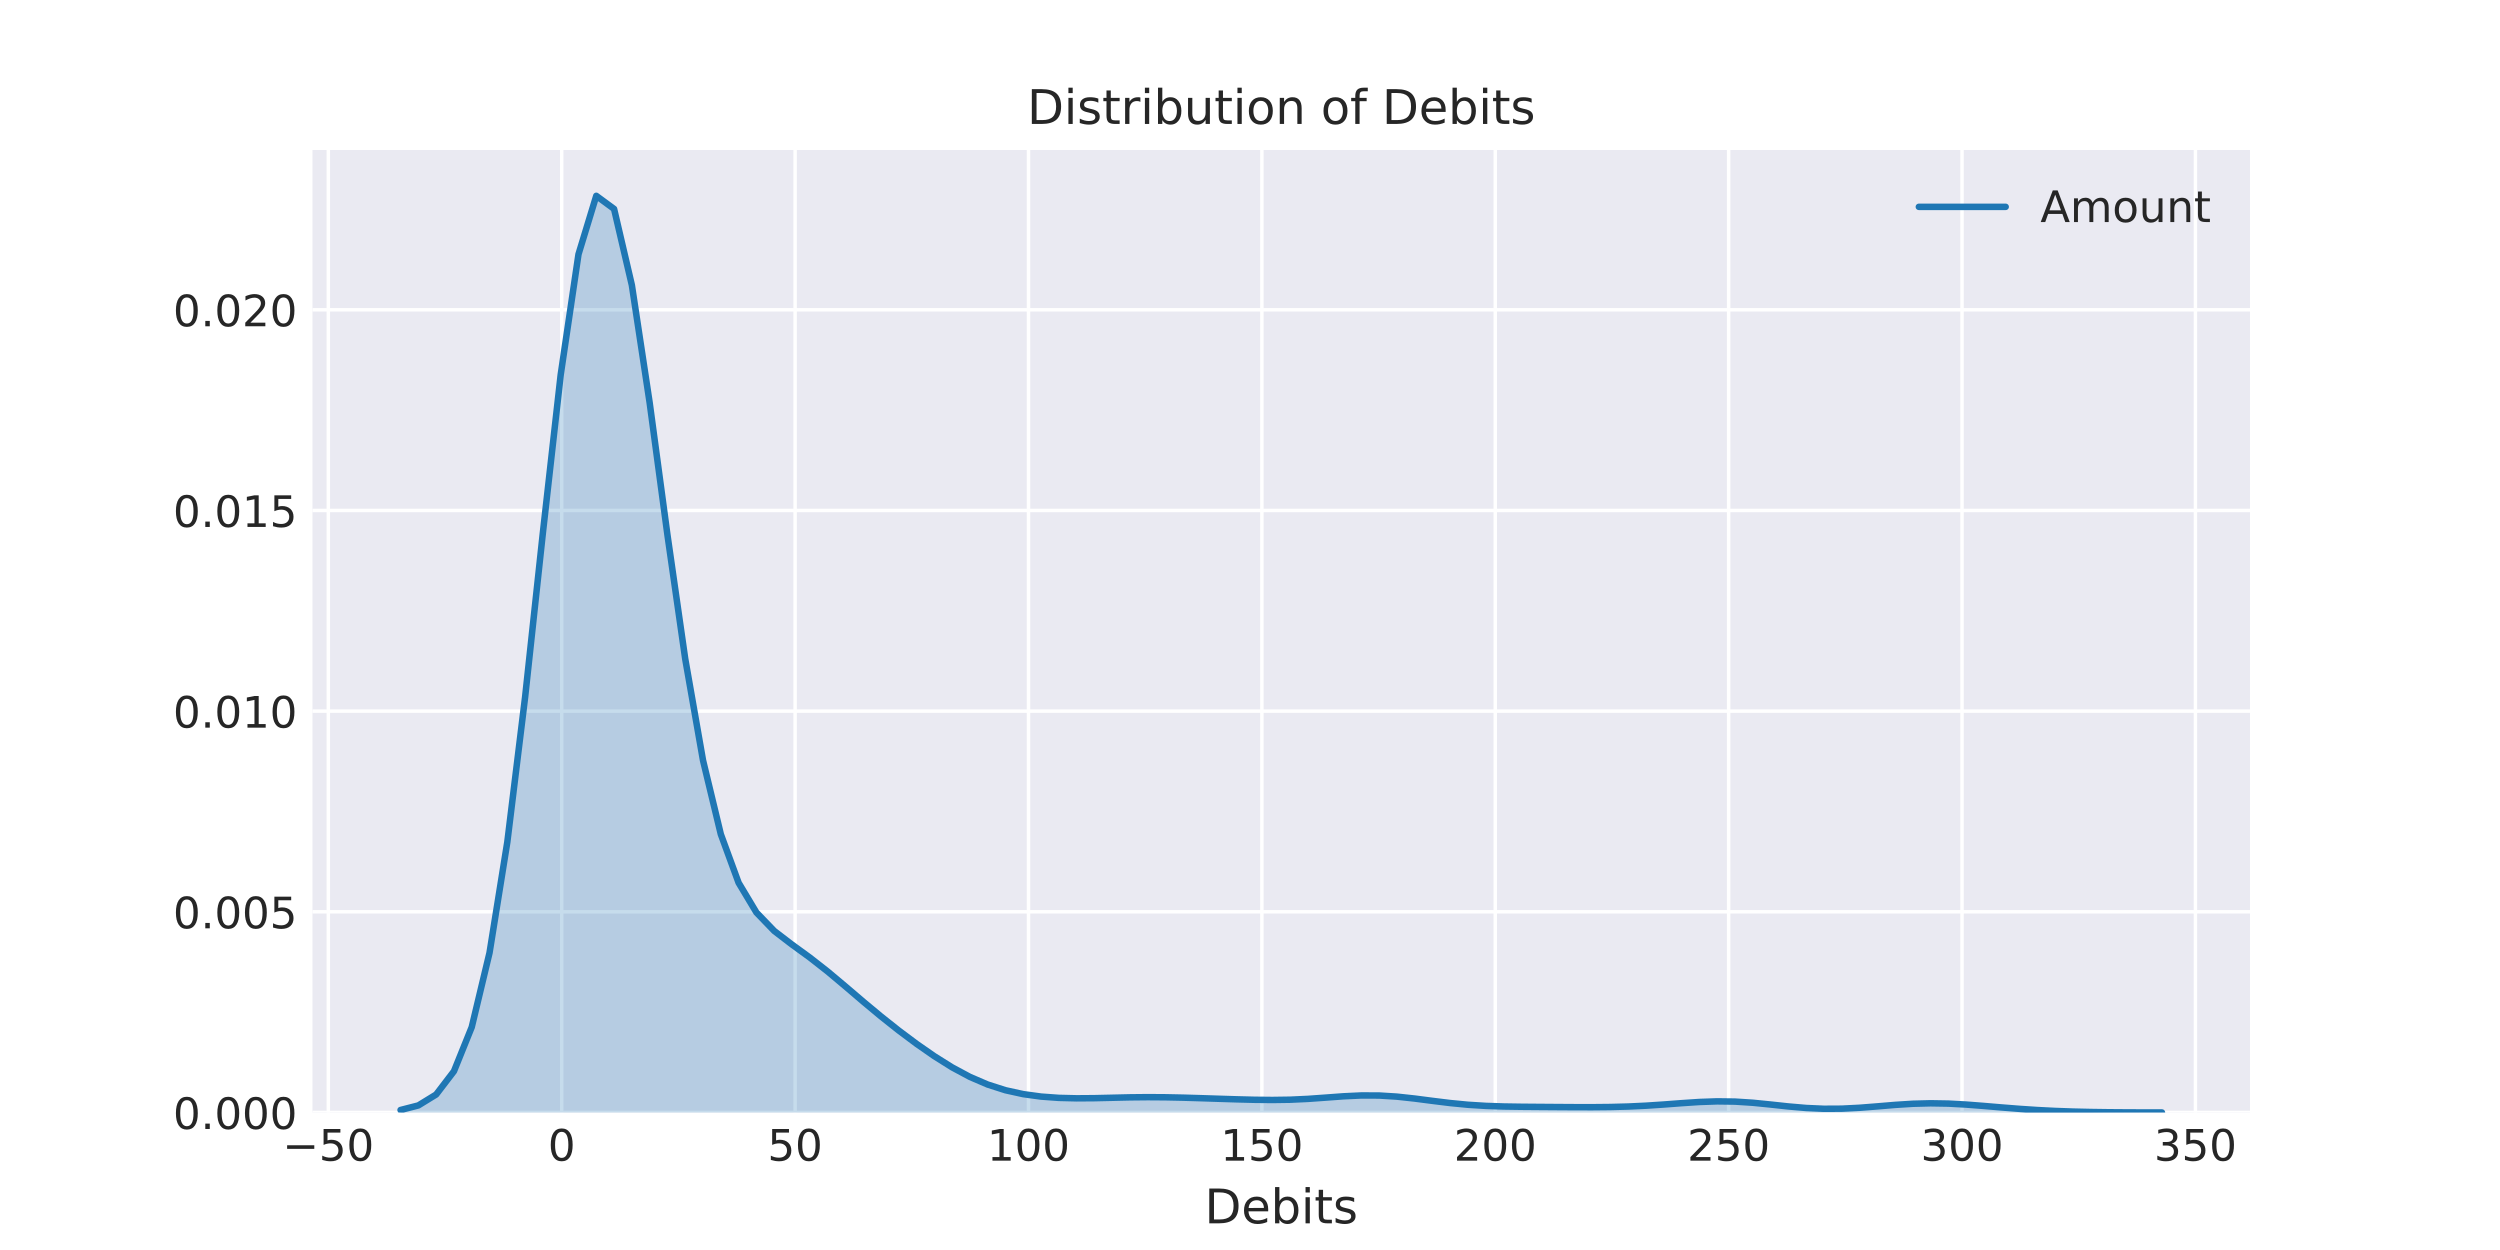
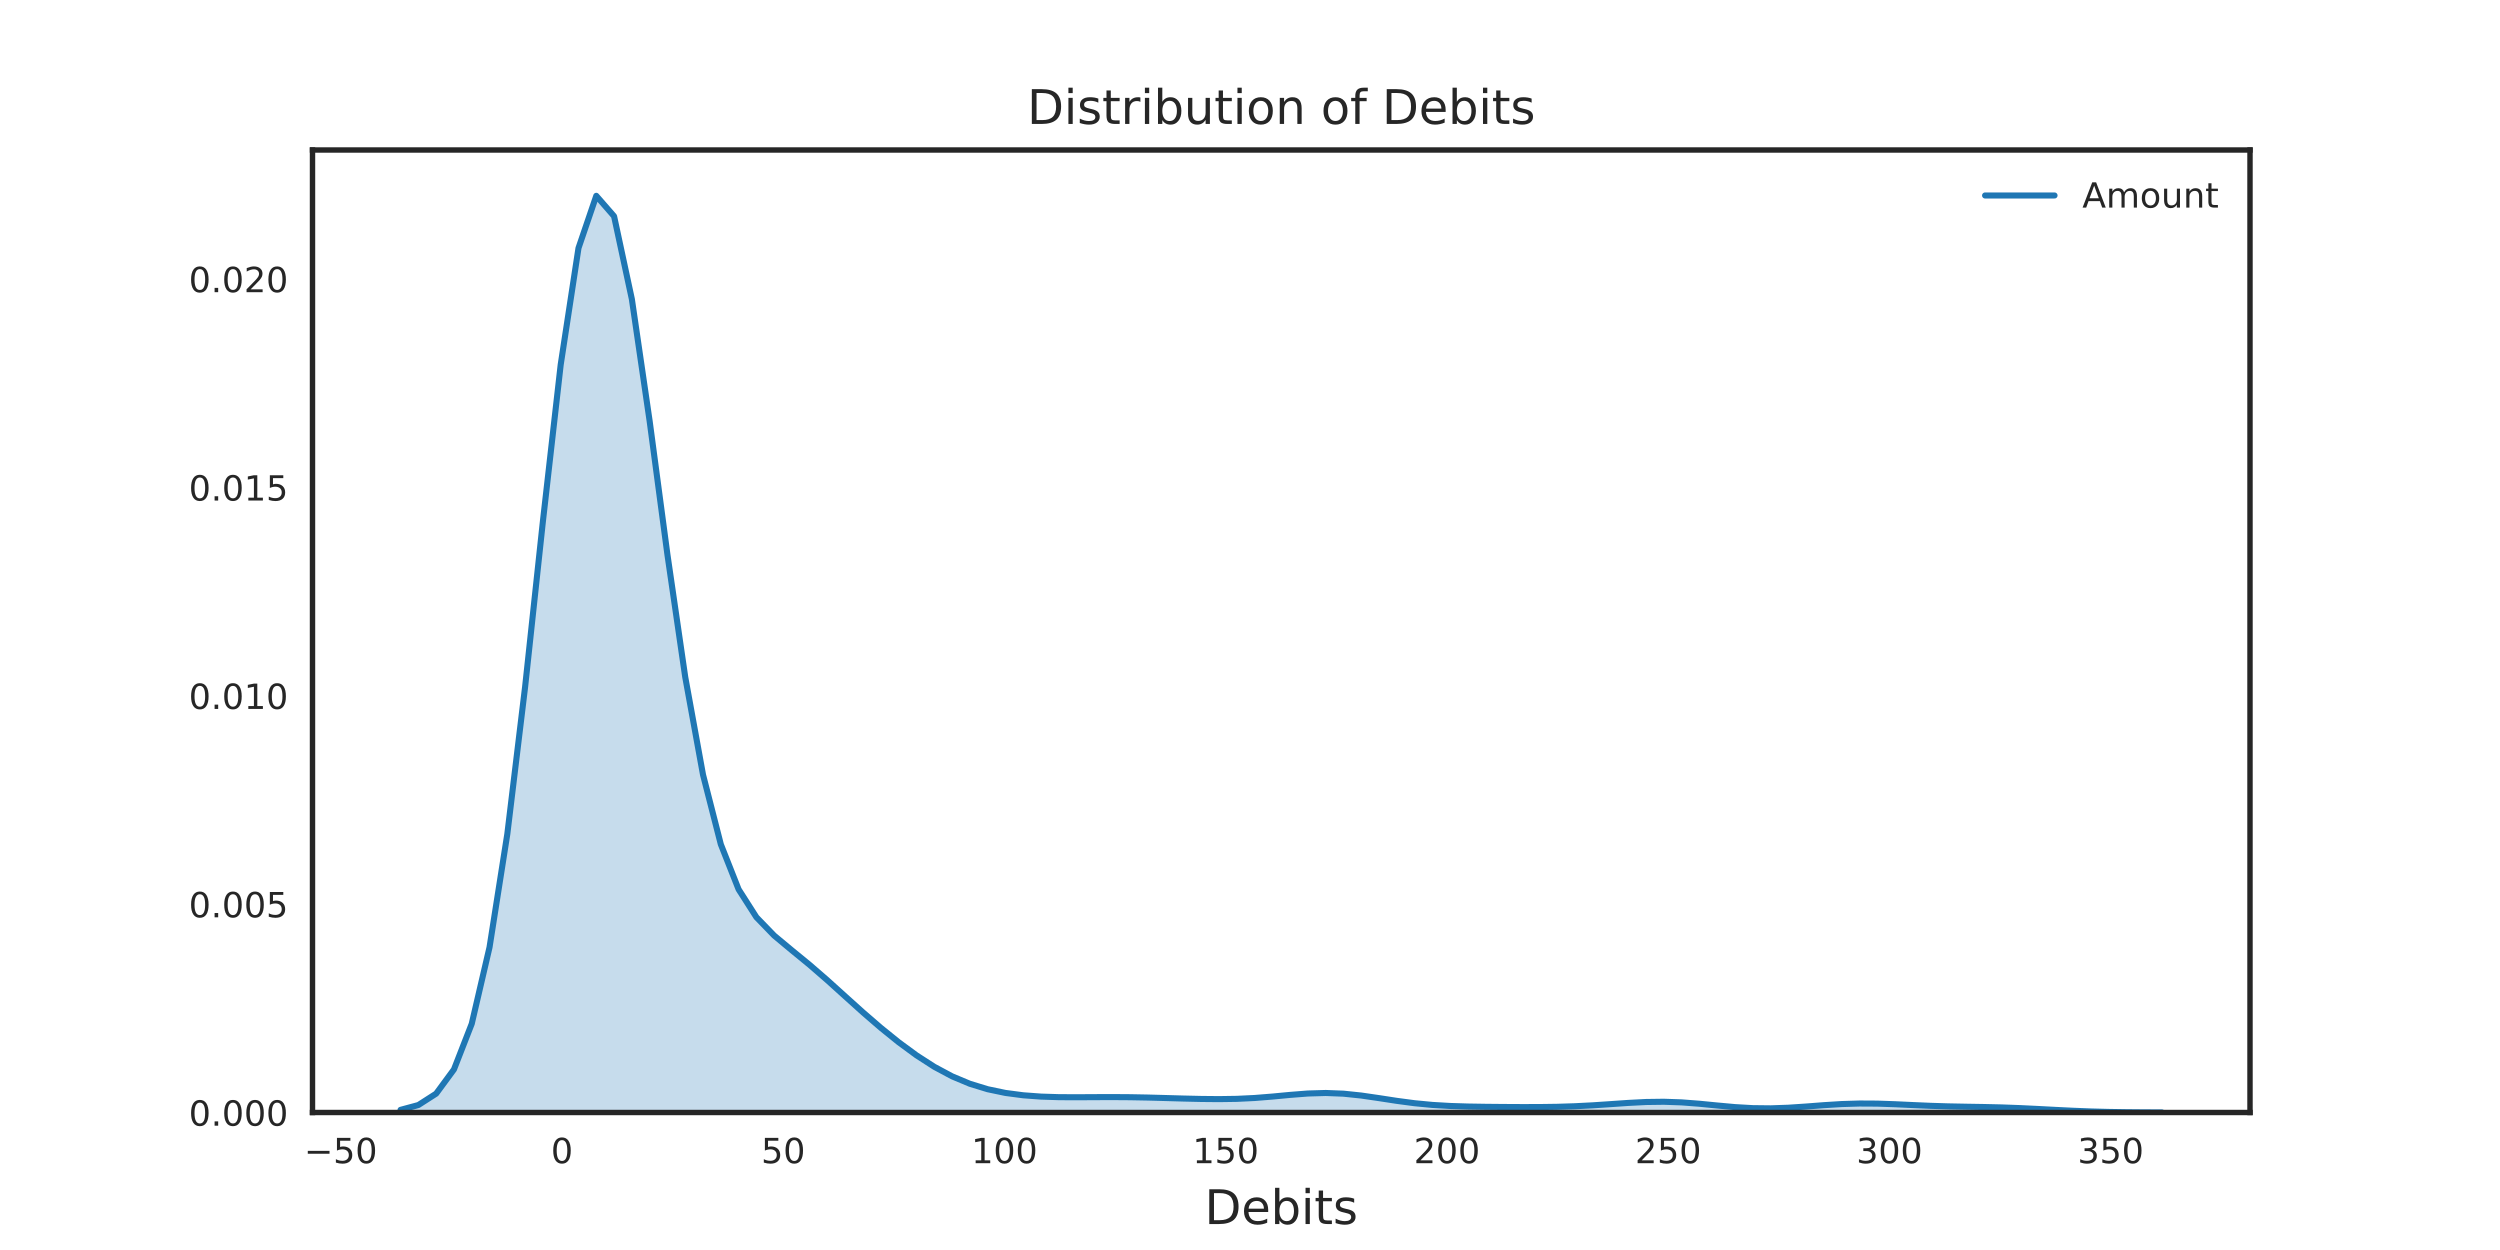
<svg xmlns="http://www.w3.org/2000/svg" xmlns:xlink="http://www.w3.org/1999/xlink" height="288pt" version="1.1" viewBox="0 0 576 288" width="576pt">
  <defs>
    <style type="text/css">
*{stroke-linecap:butt;stroke-linejoin:round;}
  </style>
  </defs>
  <g id="figure_1">
    <g id="patch_1">
      <path d="M 0 288  L 576 288  L 576 0  L 0 0  z " style="fill:#ffffff;" />
    </g>
    <g id="axes_1">
      <g id="patch_2">
-         <path d="M 72 256.32  L 518.4 256.32  L 518.4 34.56  L 72 34.56  z " style="fill:#eaeaf2;" />
+         <path d="M 72 256.32  L 518.4 256.32  L 518.4 34.56  L 72 34.56  z " style="fill:#ffffff;" />
      </g>
      <g id="matplotlib.axis_1">
        <g id="xtick_1">
-           <g id="line2d_1">
-             <path clip-path="url(#p1623dae814)" d="M 75.647 256.32  L 75.647 34.56  " style="fill:none;stroke:#ffffff;stroke-linecap:round;stroke-width:0.8;" />
-           </g>
-           <g id="line2d_2" />
+           <g id="line2d_1" />
          <g id="text_1">
            <defs>
              <path d="M 10.594 35.5  L 73.188 35.5  L 73.188 27.203  L 10.594 27.203  z " id="DejaVuSans-2212" />
              <path d="M 10.797 72.906  L 49.516 72.906  L 49.516 64.594  L 19.828 64.594  L 19.828 46.734  Q 21.969 47.469 24.109 47.828  Q 26.266 48.188 28.422 48.188  Q 40.625 48.188 47.75 41.5  Q 54.891 34.812 54.891 23.391  Q 54.891 11.625 47.562 5.094  Q 40.234 -1.422 26.906 -1.422  Q 22.312 -1.422 17.547 -0.641  Q 12.797 0.141 7.719 1.703  L 7.719 11.625  Q 12.109 9.234 16.797 8.062  Q 21.484 6.891 26.703 6.891  Q 35.156 6.891 40.078 11.328  Q 45.016 15.766 45.016 23.391  Q 45.016 31 40.078 35.438  Q 35.156 39.891 26.703 39.891  Q 22.75 39.891 18.812 39.016  Q 14.891 38.141 10.797 36.281  z " id="DejaVuSans-35" />
              <path d="M 31.781 66.406  Q 24.172 66.406 20.328 58.906  Q 16.5 51.422 16.5 36.375  Q 16.5 21.391 20.328 13.891  Q 24.172 6.391 31.781 6.391  Q 39.453 6.391 43.281 13.891  Q 47.125 21.391 47.125 36.375  Q 47.125 51.422 43.281 58.906  Q 39.453 66.406 31.781 66.406  z M 31.781 74.219  Q 44.047 74.219 50.516 64.516  Q 56.984 54.828 56.984 36.375  Q 56.984 17.969 50.516 8.266  Q 44.047 -1.422 31.781 -1.422  Q 19.531 -1.422 13.062 8.266  Q 6.594 17.969 6.594 36.375  Q 6.594 54.828 13.062 64.516  Q 19.531 74.219 31.781 74.219  z " id="DejaVuSans-30" />
            </defs>
-             <g style="fill:#262626;" transform="translate(65.09439 267.4184)scale(0.1 -0.1)">
+             <g style="fill:#262626;" transform="translate(70.06717 267.9987)scale(0.08 -0.08)">
              <use xlink:href="#DejaVuSans-2212" />
              <use x="83.789" xlink:href="#DejaVuSans-35" />
              <use x="147.412" xlink:href="#DejaVuSans-30" />
            </g>
          </g>
        </g>
        <g id="xtick_2">
-           <g id="line2d_3">
-             <path clip-path="url(#p1623dae814)" d="M 129.419 256.32  L 129.419 34.56  " style="fill:none;stroke:#ffffff;stroke-linecap:round;stroke-width:0.8;" />
-           </g>
+           <g id="line2d_2" />
+           <g id="text_2">
+             <g style="fill:#262626;" transform="translate(126.9382 267.9987)scale(0.08 -0.08)">
+               <use xlink:href="#DejaVuSans-30" />
+             </g>
+           </g>
+         </g>
+         <g id="xtick_3">
+           <g id="line2d_3" />
+           <g id="text_3">
+             <g style="fill:#262626;" transform="translate(175.3673 267.9987)scale(0.08 -0.08)">
+               <use xlink:href="#DejaVuSans-35" />
+               <use x="63.623" xlink:href="#DejaVuSans-30" />
+             </g>
+           </g>
+         </g>
+         <g id="xtick_4">
          <g id="line2d_4" />
-           <g id="text_2">
-             <g style="fill:#262626;" transform="translate(126.238 267.4184)scale(0.1 -0.1)">
-               <use xlink:href="#DejaVuSans-30" />
-             </g>
-           </g>
-         </g>
-         <g id="xtick_3">
-           <g id="line2d_5">
-             <path clip-path="url(#p1623dae814)" d="M 183.192 256.32  L 183.192 34.56  " style="fill:none;stroke:#ffffff;stroke-linecap:round;stroke-width:0.8;" />
-           </g>
-           <g id="line2d_6" />
-           <g id="text_3">
-             <g style="fill:#262626;" transform="translate(176.8293 267.4184)scale(0.1 -0.1)">
-               <use xlink:href="#DejaVuSans-35" />
-               <use x="63.623" xlink:href="#DejaVuSans-30" />
-             </g>
-           </g>
-         </g>
-         <g id="xtick_4">
-           <g id="line2d_7">
-             <path clip-path="url(#p1623dae814)" d="M 236.964 256.32  L 236.964 34.56  " style="fill:none;stroke:#ffffff;stroke-linecap:round;stroke-width:0.8;" />
-           </g>
-           <g id="line2d_8" />
          <g id="text_4">
            <defs>
              <path d="M 12.406 8.297  L 28.516 8.297  L 28.516 63.922  L 10.984 60.406  L 10.984 69.391  L 28.422 72.906  L 38.281 72.906  L 38.281 8.297  L 54.391 8.297  L 54.391 0  L 12.406 0  z " id="DejaVuSans-31" />
            </defs>
-             <g style="fill:#262626;" transform="translate(227.4206 267.4184)scale(0.1 -0.1)">
+             <g style="fill:#262626;" transform="translate(223.7964 267.9987)scale(0.08 -0.08)">
              <use xlink:href="#DejaVuSans-31" />
              <use x="63.623" xlink:href="#DejaVuSans-30" />
              <use x="127.246" xlink:href="#DejaVuSans-30" />
            </g>
          </g>
        </g>
        <g id="xtick_5">
-           <g id="line2d_9">
-             <path clip-path="url(#p1623dae814)" d="M 290.737 256.32  L 290.737 34.56  " style="fill:none;stroke:#ffffff;stroke-linecap:round;stroke-width:0.8;" />
-           </g>
-           <g id="line2d_10" />
+           <g id="line2d_5" />
          <g id="text_5">
-             <g style="fill:#262626;" transform="translate(281.1931 267.4184)scale(0.1 -0.1)">
+             <g style="fill:#262626;" transform="translate(274.7705 267.9987)scale(0.08 -0.08)">
              <use xlink:href="#DejaVuSans-31" />
              <use x="63.623" xlink:href="#DejaVuSans-35" />
              <use x="127.246" xlink:href="#DejaVuSans-30" />
            </g>
          </g>
        </g>
        <g id="xtick_6">
-           <g id="line2d_11">
-             <path clip-path="url(#p1623dae814)" d="M 344.509 256.32  L 344.509 34.56  " style="fill:none;stroke:#ffffff;stroke-linecap:round;stroke-width:0.8;" />
-           </g>
-           <g id="line2d_12" />
+           <g id="line2d_6" />
          <g id="text_6">
            <defs>
              <path d="M 19.188 8.297  L 53.609 8.297  L 53.609 0  L 7.328 0  L 7.328 8.297  Q 12.938 14.109 22.625 23.891  Q 32.328 33.688 34.812 36.531  Q 39.547 41.844 41.422 45.531  Q 43.312 49.219 43.312 52.781  Q 43.312 58.594 39.234 62.25  Q 35.156 65.922 28.609 65.922  Q 23.969 65.922 18.812 64.312  Q 13.672 62.703 7.812 59.422  L 7.812 69.391  Q 13.766 71.781 18.938 73  Q 24.125 74.219 28.422 74.219  Q 39.75 74.219 46.484 68.547  Q 53.219 62.891 53.219 53.422  Q 53.219 48.922 51.531 44.891  Q 49.859 40.875 45.406 35.406  Q 44.188 33.984 37.641 27.219  Q 31.109 20.453 19.188 8.297  z " id="DejaVuSans-32" />
            </defs>
-             <g style="fill:#262626;" transform="translate(334.9657 267.4184)scale(0.1 -0.1)">
+             <g style="fill:#262626;" transform="translate(325.7446 267.9987)scale(0.08 -0.08)">
              <use xlink:href="#DejaVuSans-32" />
              <use x="63.623" xlink:href="#DejaVuSans-30" />
              <use x="127.246" xlink:href="#DejaVuSans-30" />
            </g>
          </g>
        </g>
        <g id="xtick_7">
-           <g id="line2d_13">
-             <path clip-path="url(#p1623dae814)" d="M 398.282 256.32  L 398.282 34.56  " style="fill:none;stroke:#ffffff;stroke-linecap:round;stroke-width:0.8;" />
-           </g>
-           <g id="line2d_14" />
+           <g id="line2d_7" />
          <g id="text_7">
-             <g style="fill:#262626;" transform="translate(388.7382 267.4184)scale(0.1 -0.1)">
+             <g style="fill:#262626;" transform="translate(376.7187 267.9987)scale(0.08 -0.08)">
              <use xlink:href="#DejaVuSans-32" />
              <use x="63.623" xlink:href="#DejaVuSans-35" />
              <use x="127.246" xlink:href="#DejaVuSans-30" />
            </g>
          </g>
        </g>
        <g id="xtick_8">
-           <g id="line2d_15">
-             <path clip-path="url(#p1623dae814)" d="M 452.054 256.32  L 452.054 34.56  " style="fill:none;stroke:#ffffff;stroke-linecap:round;stroke-width:0.8;" />
-           </g>
-           <g id="line2d_16" />
+           <g id="line2d_8" />
          <g id="text_8">
            <defs>
              <path d="M 40.578 39.312  Q 47.656 37.797 51.625 33  Q 55.609 28.219 55.609 21.188  Q 55.609 10.406 48.188 4.484  Q 40.766 -1.422 27.094 -1.422  Q 22.516 -1.422 17.656 -0.516  Q 12.797 0.391 7.625 2.203  L 7.625 11.719  Q 11.719 9.328 16.594 8.109  Q 21.484 6.891 26.812 6.891  Q 36.078 6.891 40.938 10.547  Q 45.797 14.203 45.797 21.188  Q 45.797 27.641 41.281 31.266  Q 36.766 34.906 28.719 34.906  L 20.219 34.906  L 20.219 43.016  L 29.109 43.016  Q 36.375 43.016 40.234 45.922  Q 44.094 48.828 44.094 54.297  Q 44.094 59.906 40.109 62.906  Q 36.141 65.922 28.719 65.922  Q 24.656 65.922 20.016 65.031  Q 15.375 64.156 9.812 62.312  L 9.812 71.094  Q 15.438 72.656 20.344 73.438  Q 25.25 74.219 29.594 74.219  Q 40.828 74.219 47.359 69.109  Q 53.906 64.016 53.906 55.328  Q 53.906 49.266 50.438 45.094  Q 46.969 40.922 40.578 39.312  z " id="DejaVuSans-33" />
            </defs>
-             <g style="fill:#262626;" transform="translate(442.5107 267.4184)scale(0.1 -0.1)">
+             <g style="fill:#262626;" transform="translate(427.6928 267.9987)scale(0.08 -0.08)">
              <use xlink:href="#DejaVuSans-33" />
              <use x="63.623" xlink:href="#DejaVuSans-30" />
              <use x="127.246" xlink:href="#DejaVuSans-30" />
            </g>
          </g>
        </g>
        <g id="xtick_9">
-           <g id="line2d_17">
-             <path clip-path="url(#p1623dae814)" d="M 505.827 256.32  L 505.827 34.56  " style="fill:none;stroke:#ffffff;stroke-linecap:round;stroke-width:0.8;" />
-           </g>
-           <g id="line2d_18" />
+           <g id="line2d_9" />
          <g id="text_9">
-             <g style="fill:#262626;" transform="translate(496.2833 267.4184)scale(0.1 -0.1)">
+             <g style="fill:#262626;" transform="translate(478.6669 267.9987)scale(0.08 -0.08)">
              <use xlink:href="#DejaVuSans-33" />
              <use x="63.623" xlink:href="#DejaVuSans-35" />
              <use x="127.246" xlink:href="#DejaVuSans-30" />
            </g>
          </g>
        </g>
        <g id="text_10">
          <defs>
            <path d="M 19.672 64.797  L 19.672 8.109  L 31.594 8.109  Q 46.688 8.109 53.688 14.938  Q 60.688 21.781 60.688 36.531  Q 60.688 51.172 53.688 57.984  Q 46.688 64.797 31.594 64.797  z M 9.812 72.906  L 30.078 72.906  Q 51.266 72.906 61.172 64.094  Q 71.094 55.281 71.094 36.531  Q 71.094 17.672 61.125 8.828  Q 51.172 0 30.078 0  L 9.812 0  z " id="DejaVuSans-44" />
            <path d="M 56.203 29.594  L 56.203 25.203  L 14.891 25.203  Q 15.484 15.922 20.484 11.062  Q 25.484 6.203 34.422 6.203  Q 39.594 6.203 44.453 7.469  Q 49.312 8.734 54.109 11.281  L 54.109 2.781  Q 49.266 0.734 44.188 -0.344  Q 39.109 -1.422 33.891 -1.422  Q 20.797 -1.422 13.156 6.188  Q 5.516 13.812 5.516 26.812  Q 5.516 40.234 12.766 48.109  Q 20.016 56 32.328 56  Q 43.359 56 49.781 48.891  Q 56.203 41.797 56.203 29.594  z M 47.219 32.234  Q 47.125 39.594 43.094 43.984  Q 39.062 48.391 32.422 48.391  Q 24.906 48.391 20.391 44.141  Q 15.875 39.891 15.188 32.172  z " id="DejaVuSans-65" />
            <path d="M 48.688 27.297  Q 48.688 37.203 44.609 42.844  Q 40.531 48.484 33.406 48.484  Q 26.266 48.484 22.188 42.844  Q 18.109 37.203 18.109 27.297  Q 18.109 17.391 22.188 11.75  Q 26.266 6.109 33.406 6.109  Q 40.531 6.109 44.609 11.75  Q 48.688 17.391 48.688 27.297  z M 18.109 46.391  Q 20.953 51.266 25.266 53.625  Q 29.594 56 35.594 56  Q 45.562 56 51.781 48.094  Q 58.016 40.188 58.016 27.297  Q 58.016 14.406 51.781 6.484  Q 45.562 -1.422 35.594 -1.422  Q 29.594 -1.422 25.266 0.953  Q 20.953 3.328 18.109 8.203  L 18.109 0  L 9.078 0  L 9.078 75.984  L 18.109 75.984  z " id="DejaVuSans-62" />
            <path d="M 9.422 54.688  L 18.406 54.688  L 18.406 0  L 9.422 0  z M 9.422 75.984  L 18.406 75.984  L 18.406 64.594  L 9.422 64.594  z " id="DejaVuSans-69" />
            <path d="M 18.312 70.219  L 18.312 54.688  L 36.812 54.688  L 36.812 47.703  L 18.312 47.703  L 18.312 18.016  Q 18.312 11.328 20.141 9.422  Q 21.969 7.516 27.594 7.516  L 36.812 7.516  L 36.812 0  L 27.594 0  Q 17.188 0 13.234 3.875  Q 9.281 7.766 9.281 18.016  L 9.281 47.703  L 2.688 47.703  L 2.688 54.688  L 9.281 54.688  L 9.281 70.219  z " id="DejaVuSans-74" />
            <path d="M 44.281 53.078  L 44.281 44.578  Q 40.484 46.531 36.375 47.5  Q 32.281 48.484 27.875 48.484  Q 21.188 48.484 17.844 46.438  Q 14.5 44.391 14.5 40.281  Q 14.5 37.156 16.891 35.375  Q 19.281 33.594 26.516 31.984  L 29.594 31.297  Q 39.156 29.25 43.188 25.516  Q 47.219 21.781 47.219 15.094  Q 47.219 7.469 41.188 3.016  Q 35.156 -1.422 24.609 -1.422  Q 20.219 -1.422 15.453 -0.562  Q 10.688 0.297 5.422 2  L 5.422 11.281  Q 10.406 8.688 15.234 7.391  Q 20.062 6.109 24.812 6.109  Q 31.156 6.109 34.562 8.281  Q 37.984 10.453 37.984 14.406  Q 37.984 18.062 35.516 20.016  Q 33.062 21.969 24.703 23.781  L 21.578 24.516  Q 13.234 26.266 9.516 29.906  Q 5.812 33.547 5.812 39.891  Q 5.812 47.609 11.281 51.797  Q 16.75 56 26.812 56  Q 31.781 56 36.172 55.266  Q 40.578 54.547 44.281 53.078  z " id="DejaVuSans-73" />
          </defs>
-           <g style="fill:#262626;" transform="translate(277.5398 281.8564)scale(0.11 -0.11)">
+           <g style="fill:#262626;" transform="translate(277.5398 282.0208)scale(0.11 -0.11)">
            <use xlink:href="#DejaVuSans-44" />
            <use x="77.002" xlink:href="#DejaVuSans-65" />
            <use x="138.525" xlink:href="#DejaVuSans-62" />
            <use x="202.002" xlink:href="#DejaVuSans-69" />
            <use x="229.785" xlink:href="#DejaVuSans-74" />
            <use x="268.994" xlink:href="#DejaVuSans-73" />
          </g>
        </g>
      </g>
      <g id="matplotlib.axis_2">
        <g id="ytick_1">
-           <g id="line2d_19">
-             <path clip-path="url(#p1623dae814)" d="M 72 256.32  L 518.4 256.32  " style="fill:none;stroke:#ffffff;stroke-linecap:round;stroke-width:0.8;" />
-           </g>
-           <g id="line2d_20" />
+           <g id="line2d_10" />
          <g id="text_11">
            <defs>
              <path d="M 10.688 12.406  L 21 12.406  L 21 0  L 10.688 0  z " id="DejaVuSans-2e" />
            </defs>
-             <g style="fill:#262626;" transform="translate(39.87188 260.1192)scale(0.1 -0.1)">
+             <g style="fill:#262626;" transform="translate(43.4975 259.3594)scale(0.08 -0.08)">
              <use xlink:href="#DejaVuSans-30" />
              <use x="63.623" xlink:href="#DejaVuSans-2e" />
              <use x="95.41" xlink:href="#DejaVuSans-30" />
              <use x="159.033" xlink:href="#DejaVuSans-30" />
              <use x="222.656" xlink:href="#DejaVuSans-30" />
            </g>
          </g>
        </g>
        <g id="ytick_2">
-           <g id="line2d_21">
-             <path clip-path="url(#p1623dae814)" d="M 72 210.084  L 518.4 210.084  " style="fill:none;stroke:#ffffff;stroke-linecap:round;stroke-width:0.8;" />
-           </g>
-           <g id="line2d_22" />
+           <g id="line2d_11" />
          <g id="text_12">
-             <g style="fill:#262626;" transform="translate(39.87188 213.8837)scale(0.1 -0.1)">
+             <g style="fill:#262626;" transform="translate(43.4975 211.3494)scale(0.08 -0.08)">
              <use xlink:href="#DejaVuSans-30" />
              <use x="63.623" xlink:href="#DejaVuSans-2e" />
              <use x="95.41" xlink:href="#DejaVuSans-30" />
              <use x="159.033" xlink:href="#DejaVuSans-30" />
              <use x="222.656" xlink:href="#DejaVuSans-35" />
            </g>
          </g>
        </g>
        <g id="ytick_3">
-           <g id="line2d_23">
-             <path clip-path="url(#p1623dae814)" d="M 72 163.849  L 518.4 163.849  " style="fill:none;stroke:#ffffff;stroke-linecap:round;stroke-width:0.8;" />
-           </g>
-           <g id="line2d_24" />
+           <g id="line2d_12" />
          <g id="text_13">
-             <g style="fill:#262626;" transform="translate(39.87188 167.6482)scale(0.1 -0.1)">
+             <g style="fill:#262626;" transform="translate(43.4975 163.3393)scale(0.08 -0.08)">
              <use xlink:href="#DejaVuSans-30" />
              <use x="63.623" xlink:href="#DejaVuSans-2e" />
              <use x="95.41" xlink:href="#DejaVuSans-30" />
              <use x="159.033" xlink:href="#DejaVuSans-31" />
              <use x="222.656" xlink:href="#DejaVuSans-30" />
            </g>
          </g>
        </g>
        <g id="ytick_4">
-           <g id="line2d_25">
-             <path clip-path="url(#p1623dae814)" d="M 72 117.613  L 518.4 117.613  " style="fill:none;stroke:#ffffff;stroke-linecap:round;stroke-width:0.8;" />
-           </g>
-           <g id="line2d_26" />
+           <g id="line2d_13" />
          <g id="text_14">
-             <g style="fill:#262626;" transform="translate(39.87188 121.4126)scale(0.1 -0.1)">
+             <g style="fill:#262626;" transform="translate(43.4975 115.3293)scale(0.08 -0.08)">
              <use xlink:href="#DejaVuSans-30" />
              <use x="63.623" xlink:href="#DejaVuSans-2e" />
              <use x="95.41" xlink:href="#DejaVuSans-30" />
              <use x="159.033" xlink:href="#DejaVuSans-31" />
              <use x="222.656" xlink:href="#DejaVuSans-35" />
            </g>
          </g>
        </g>
        <g id="ytick_5">
-           <g id="line2d_27">
-             <path clip-path="url(#p1623dae814)" d="M 72 71.378  L 518.4 71.378  " style="fill:none;stroke:#ffffff;stroke-linecap:round;stroke-width:0.8;" />
-           </g>
-           <g id="line2d_28" />
+           <g id="line2d_14" />
          <g id="text_15">
-             <g style="fill:#262626;" transform="translate(39.87188 75.17709)scale(0.1 -0.1)">
+             <g style="fill:#262626;" transform="translate(43.4975 67.31932)scale(0.08 -0.08)">
              <use xlink:href="#DejaVuSans-30" />
              <use x="63.623" xlink:href="#DejaVuSans-2e" />
              <use x="95.41" xlink:href="#DejaVuSans-30" />
              <use x="159.033" xlink:href="#DejaVuSans-32" />
              <use x="222.656" xlink:href="#DejaVuSans-30" />
            </g>
          </g>
        </g>
      </g>
      <g id="PolyCollection_1">
-         <path clip-path="url(#p1623dae814)" d="M 92.291 255.741  L 92.291 256.32  L 96.39 256.32  L 100.489 256.32  L 104.588 256.32  L 108.688 256.32  L 112.787 256.32  L 116.886 256.32  L 120.985 256.32  L 125.084 256.32  L 129.183 256.32  L 133.283 256.32  L 137.382 256.32  L 141.481 256.32  L 145.58 256.32  L 149.679 256.32  L 153.779 256.32  L 157.878 256.32  L 161.977 256.32  L 166.076 256.32  L 170.175 256.32  L 174.274 256.32  L 178.374 256.32  L 182.473 256.32  L 186.572 256.32  L 190.671 256.32  L 194.77 256.32  L 198.869 256.32  L 202.969 256.32  L 207.068 256.32  L 211.167 256.32  L 215.266 256.32  L 219.365 256.32  L 223.464 256.32  L 227.564 256.32  L 231.663 256.32  L 235.762 256.32  L 239.861 256.32  L 243.96 256.32  L 248.06 256.32  L 252.159 256.32  L 256.258 256.32  L 260.357 256.32  L 264.456 256.32  L 268.555 256.32  L 272.655 256.32  L 276.754 256.32  L 280.853 256.32  L 284.952 256.32  L 289.051 256.32  L 293.15 256.32  L 297.25 256.32  L 301.349 256.32  L 305.448 256.32  L 309.547 256.32  L 313.646 256.32  L 317.745 256.32  L 321.845 256.32  L 325.944 256.32  L 330.043 256.32  L 334.142 256.32  L 338.241 256.32  L 342.34 256.32  L 346.44 256.32  L 350.539 256.32  L 354.638 256.32  L 358.737 256.32  L 362.836 256.32  L 366.936 256.32  L 371.035 256.32  L 375.134 256.32  L 379.233 256.32  L 383.332 256.32  L 387.431 256.32  L 391.531 256.32  L 395.63 256.32  L 399.729 256.32  L 403.828 256.32  L 407.927 256.32  L 412.026 256.32  L 416.126 256.32  L 420.225 256.32  L 424.324 256.32  L 428.423 256.32  L 432.522 256.32  L 436.621 256.32  L 440.721 256.32  L 444.82 256.32  L 448.919 256.32  L 453.018 256.32  L 457.117 256.32  L 461.217 256.32  L 465.316 256.32  L 469.415 256.32  L 473.514 256.32  L 477.613 256.32  L 481.712 256.32  L 485.812 256.32  L 489.911 256.32  L 494.01 256.32  L 498.109 256.32  L 498.109 256.316  L 498.109 256.316  L 494.01 256.309  L 489.911 256.293  L 485.812 256.262  L 481.712 256.204  L 477.613 256.108  L 473.514 255.961  L 469.415 255.753  L 465.316 255.482  L 461.217 255.159  L 457.117 254.813  L 453.018 254.495  L 448.919 254.271  L 444.82 254.2  L 440.721 254.307  L 436.621 254.569  L 432.522 254.911  L 428.423 255.233  L 424.324 255.439  L 420.225 255.461  L 416.126 255.278  L 412.026 254.923  L 407.927 254.482  L 403.828 254.072  L 399.729 253.808  L 395.63 253.753  L 391.531 253.897  L 387.431 254.171  L 383.332 254.48  L 379.233 254.751  L 375.134 254.945  L 371.035 255.055  L 366.936 255.096  L 362.836 255.09  L 358.737 255.064  L 354.638 255.033  L 350.539 254.999  L 346.44 254.935  L 342.34 254.797  L 338.241 254.54  L 334.142 254.144  L 330.043 253.64  L 325.944 253.108  L 321.845 252.663  L 317.745 252.409  L 313.646 252.394  L 309.547 252.588  L 305.448 252.891  L 301.349 253.183  L 297.25 253.373  L 293.15 253.434  L 289.051 253.39  L 284.952 253.285  L 280.853 253.157  L 276.754 253.024  L 272.655 252.903  L 268.555 252.815  L 264.456 252.787  L 260.357 252.829  L 256.258 252.925  L 252.159 253.021  L 248.06 253.052  L 243.96 252.951  L 239.861 252.653  L 235.762 252.092  L 231.663 251.192  L 227.564 249.88  L 223.464 248.116  L 219.365 245.916  L 215.266 243.346  L 211.167 240.495  L 207.068 237.428  L 202.969 234.175  L 198.869 230.76  L 194.77 227.257  L 190.671 223.817  L 186.572 220.607  L 182.473 217.626  L 178.374 214.484  L 174.274 210.233  L 170.175 203.39  L 166.076 192.207  L 161.977 175.194  L 157.878 151.82  L 153.779 123.244  L 149.679 92.776  L 145.58 65.7  L 141.481 48.136  L 137.382 45.12  L 133.283 58.589  L 129.183 86.35  L 125.084 122.718  L 120.985 160.612  L 116.886 194.003  L 112.787 219.523  L 108.688 236.65  L 104.588 246.816  L 100.489 252.174  L 96.39 254.689  L 92.291 255.741  z " style="fill:#1f77b4;fill-opacity:0.25;" />
-       </g>
-       <g id="line2d_29">
-         <path clip-path="url(#p1623dae814)" d="M 92.291 255.741  L 96.39 254.689  L 100.489 252.174  L 104.588 246.816  L 108.688 236.65  L 112.787 219.523  L 116.886 194.003  L 120.985 160.612  L 125.084 122.718  L 129.183 86.35  L 133.283 58.589  L 137.382 45.12  L 141.481 48.136  L 145.58 65.7  L 149.679 92.776  L 153.779 123.244  L 157.878 151.82  L 161.977 175.194  L 166.076 192.207  L 170.175 203.39  L 174.274 210.233  L 178.374 214.484  L 182.473 217.626  L 186.572 220.607  L 190.671 223.817  L 194.77 227.257  L 198.869 230.76  L 202.969 234.175  L 207.068 237.428  L 211.167 240.495  L 215.266 243.346  L 219.365 245.916  L 223.464 248.116  L 227.564 249.88  L 231.663 251.192  L 235.762 252.092  L 239.861 252.653  L 243.96 252.951  L 248.06 253.052  L 252.159 253.021  L 256.258 252.925  L 260.357 252.829  L 264.456 252.787  L 268.555 252.815  L 272.655 252.903  L 276.754 253.024  L 280.853 253.157  L 284.952 253.285  L 289.051 253.39  L 293.15 253.434  L 297.25 253.373  L 301.349 253.183  L 305.448 252.891  L 309.547 252.588  L 313.646 252.394  L 317.745 252.409  L 321.845 252.663  L 325.944 253.108  L 330.043 253.64  L 334.142 254.144  L 338.241 254.54  L 342.34 254.797  L 346.44 254.935  L 350.539 254.999  L 354.638 255.033  L 358.737 255.064  L 362.836 255.09  L 366.936 255.096  L 371.035 255.055  L 375.134 254.945  L 379.233 254.751  L 383.332 254.48  L 387.431 254.171  L 391.531 253.897  L 395.63 253.753  L 399.729 253.808  L 403.828 254.072  L 407.927 254.482  L 412.026 254.923  L 416.126 255.278  L 420.225 255.461  L 424.324 255.439  L 428.423 255.233  L 432.522 254.911  L 436.621 254.569  L 440.721 254.307  L 444.82 254.2  L 448.919 254.271  L 453.018 254.495  L 457.117 254.813  L 461.217 255.159  L 465.316 255.482  L 469.415 255.753  L 473.514 255.961  L 477.613 256.108  L 481.712 256.204  L 485.812 256.262  L 489.911 256.293  L 494.01 256.309  L 498.109 256.316  " style="fill:none;stroke:#1f77b4;stroke-linecap:round;stroke-width:1.5;" />
+         <path clip-path="url(#p366def18cf)" d="M 92.291 255.708  L 92.291 256.32  L 96.39 256.32  L 100.489 256.32  L 104.588 256.32  L 108.688 256.32  L 112.787 256.32  L 116.886 256.32  L 120.985 256.32  L 125.084 256.32  L 129.183 256.32  L 133.283 256.32  L 137.382 256.32  L 141.481 256.32  L 145.58 256.32  L 149.679 256.32  L 153.779 256.32  L 157.878 256.32  L 161.977 256.32  L 166.076 256.32  L 170.175 256.32  L 174.274 256.32  L 178.374 256.32  L 182.473 256.32  L 186.572 256.32  L 190.671 256.32  L 194.77 256.32  L 198.869 256.32  L 202.969 256.32  L 207.068 256.32  L 211.167 256.32  L 215.266 256.32  L 219.365 256.32  L 223.464 256.32  L 227.564 256.32  L 231.663 256.32  L 235.762 256.32  L 239.861 256.32  L 243.96 256.32  L 248.06 256.32  L 252.159 256.32  L 256.258 256.32  L 260.357 256.32  L 264.456 256.32  L 268.555 256.32  L 272.655 256.32  L 276.754 256.32  L 280.853 256.32  L 284.952 256.32  L 289.051 256.32  L 293.15 256.32  L 297.25 256.32  L 301.349 256.32  L 305.448 256.32  L 309.547 256.32  L 313.646 256.32  L 317.745 256.32  L 321.845 256.32  L 325.944 256.32  L 330.043 256.32  L 334.142 256.32  L 338.241 256.32  L 342.34 256.32  L 346.44 256.32  L 350.539 256.32  L 354.638 256.32  L 358.737 256.32  L 362.836 256.32  L 366.936 256.32  L 371.035 256.32  L 375.134 256.32  L 379.233 256.32  L 383.332 256.32  L 387.431 256.32  L 391.531 256.32  L 395.63 256.32  L 399.729 256.32  L 403.828 256.32  L 407.927 256.32  L 412.026 256.32  L 416.126 256.32  L 420.225 256.32  L 424.324 256.32  L 428.423 256.32  L 432.522 256.32  L 436.621 256.32  L 440.721 256.32  L 444.82 256.32  L 448.919 256.32  L 453.018 256.32  L 457.117 256.32  L 461.217 256.32  L 465.316 256.32  L 469.415 256.32  L 473.514 256.32  L 477.613 256.32  L 481.712 256.32  L 485.812 256.32  L 489.911 256.32  L 494.01 256.32  L 498.109 256.32  L 498.109 256.309  L 498.109 256.309  L 494.01 256.292  L 489.911 256.256  L 485.812 256.189  L 481.712 256.079  L 477.613 255.919  L 473.514 255.718  L 469.415 255.501  L 465.316 255.304  L 461.217 255.154  L 457.117 255.057  L 453.018 254.989  L 448.919 254.91  L 444.82 254.783  L 440.721 254.607  L 436.621 254.415  L 432.522 254.274  L 428.423 254.25  L 424.324 254.375  L 420.225 254.631  L 416.126 254.946  L 412.026 255.22  L 407.927 255.363  L 403.828 255.316  L 399.729 255.077  L 395.63 254.704  L 391.531 254.302  L 387.431 253.986  L 383.332 253.845  L 379.233 253.902  L 375.134 254.113  L 371.035 254.396  L 366.936 254.669  L 362.836 254.879  L 358.737 255.009  L 354.638 255.066  L 350.539 255.072  L 346.44 255.05  L 342.34 255.011  L 338.241 254.945  L 334.142 254.817  L 330.043 254.576  L 325.944 254.184  L 321.845 253.641  L 317.745 253.011  L 313.646 252.413  L 309.547 251.984  L 305.448 251.823  L 301.349 251.943  L 297.25 252.263  L 293.15 252.65  L 289.051 252.978  L 284.952 253.176  L 280.853 253.238  L 276.754 253.199  L 272.655 253.103  L 268.555 252.986  L 264.456 252.875  L 260.357 252.797  L 256.258 252.768  L 252.159 252.783  L 248.06 252.808  L 243.96 252.787  L 239.861 252.657  L 235.762 252.355  L 231.663 251.815  L 227.564 250.959  L 223.464 249.704  L 219.365 247.988  L 215.266 245.791  L 211.167 243.152  L 207.068 240.141  L 202.969 236.829  L 198.869 233.286  L 194.77 229.597  L 190.671 225.894  L 186.572 222.334  L 182.473 218.975  L 178.374 215.563  L 174.274 211.328  L 170.175 204.907  L 166.076 194.53  L 161.977 178.51  L 157.878 155.995  L 153.779 127.806  L 149.679 97.029  L 145.58 68.922  L 141.481 49.818  L 137.382 45.12  L 133.283 57.162  L 129.183 84.03  L 125.084 120.123  L 120.985 158.246  L 116.886 192.153  L 112.787 218.254  L 108.688 235.879  L 104.588 246.399  L 100.489 251.972  L 96.39 254.601  L 92.291 255.708  z " style="fill:#1f77b4;fill-opacity:0.25;" />
+       </g>
+       <g id="line2d_15">
+         <path clip-path="url(#p366def18cf)" d="M 92.291 255.708  L 96.39 254.601  L 100.489 251.972  L 104.588 246.399  L 108.688 235.879  L 112.787 218.254  L 116.886 192.153  L 120.985 158.246  L 125.084 120.123  L 129.183 84.03  L 133.283 57.162  L 137.382 45.12  L 141.481 49.818  L 145.58 68.922  L 149.679 97.029  L 153.779 127.806  L 157.878 155.995  L 161.977 178.51  L 166.076 194.53  L 170.175 204.907  L 174.274 211.328  L 178.374 215.563  L 182.473 218.975  L 186.572 222.334  L 190.671 225.894  L 194.77 229.597  L 198.869 233.286  L 202.969 236.829  L 207.068 240.141  L 211.167 243.152  L 215.266 245.791  L 219.365 247.988  L 223.464 249.704  L 227.564 250.959  L 231.663 251.815  L 235.762 252.355  L 239.861 252.657  L 243.96 252.787  L 248.06 252.808  L 252.159 252.783  L 256.258 252.768  L 260.357 252.797  L 264.456 252.875  L 268.555 252.986  L 272.655 253.103  L 276.754 253.199  L 280.853 253.238  L 284.952 253.176  L 289.051 252.978  L 293.15 252.65  L 297.25 252.263  L 301.349 251.943  L 305.448 251.823  L 309.547 251.984  L 313.646 252.413  L 317.745 253.011  L 321.845 253.641  L 325.944 254.184  L 330.043 254.576  L 334.142 254.817  L 338.241 254.945  L 342.34 255.011  L 346.44 255.05  L 350.539 255.072  L 354.638 255.066  L 358.737 255.009  L 362.836 254.879  L 366.936 254.669  L 371.035 254.396  L 375.134 254.113  L 379.233 253.902  L 383.332 253.845  L 387.431 253.986  L 391.531 254.302  L 395.63 254.704  L 399.729 255.077  L 403.828 255.316  L 407.927 255.363  L 412.026 255.22  L 416.126 254.946  L 420.225 254.631  L 424.324 254.375  L 428.423 254.25  L 432.522 254.274  L 436.621 254.415  L 440.721 254.607  L 444.82 254.783  L 448.919 254.91  L 453.018 254.989  L 457.117 255.057  L 461.217 255.154  L 465.316 255.304  L 469.415 255.501  L 473.514 255.718  L 477.613 255.919  L 481.712 256.079  L 485.812 256.189  L 489.911 256.256  L 494.01 256.292  L 498.109 256.309  " style="fill:none;stroke:#1f77b4;stroke-linecap:round;stroke-width:1.4;" />
      </g>
      <g id="patch_3">
-         <path d="M 72 256.32  L 72 34.56  " style="fill:none;" />
+         <path d="M 72 256.32  L 72 34.56  " style="fill:none;stroke:#262626;stroke-linecap:square;stroke-linejoin:miter;stroke-width:1.25;" />
      </g>
      <g id="patch_4">
-         <path d="M 518.4 256.32  L 518.4 34.56  " style="fill:none;" />
+         <path d="M 518.4 256.32  L 518.4 34.56  " style="fill:none;stroke:#262626;stroke-linecap:square;stroke-linejoin:miter;stroke-width:1.25;" />
      </g>
      <g id="patch_5">
-         <path d="M 72 256.32  L 518.4 256.32  " style="fill:none;" />
+         <path d="M 72 256.32  L 518.4 256.32  " style="fill:none;stroke:#262626;stroke-linecap:square;stroke-linejoin:miter;stroke-width:1.25;" />
      </g>
      <g id="patch_6">
-         <path d="M 72 34.56  L 518.4 34.56  " style="fill:none;" />
+         <path d="M 72 34.56  L 518.4 34.56  " style="fill:none;stroke:#262626;stroke-linecap:square;stroke-linejoin:miter;stroke-width:1.25;" />
      </g>
      <g id="text_16">
        <defs>
          <path d="M 41.109 46.297  Q 39.594 47.172 37.812 47.578  Q 36.031 48 33.891 48  Q 26.266 48 22.188 43.047  Q 18.109 38.094 18.109 28.812  L 18.109 0  L 9.078 0  L 9.078 54.688  L 18.109 54.688  L 18.109 46.188  Q 20.953 51.172 25.484 53.578  Q 30.031 56 36.531 56  Q 37.453 56 38.578 55.875  Q 39.703 55.766 41.062 55.516  z " id="DejaVuSans-72" />
          <path d="M 8.5 21.578  L 8.5 54.688  L 17.484 54.688  L 17.484 21.922  Q 17.484 14.156 20.5 10.266  Q 23.531 6.391 29.594 6.391  Q 36.859 6.391 41.078 11.031  Q 45.312 15.672 45.312 23.688  L 45.312 54.688  L 54.297 54.688  L 54.297 0  L 45.312 0  L 45.312 8.406  Q 42.047 3.422 37.719 1  Q 33.406 -1.422 27.688 -1.422  Q 18.266 -1.422 13.375 4.438  Q 8.5 10.297 8.5 21.578  z M 31.109 56  z " id="DejaVuSans-75" />
          <path d="M 30.609 48.391  Q 23.391 48.391 19.188 42.75  Q 14.984 37.109 14.984 27.297  Q 14.984 17.484 19.156 11.844  Q 23.344 6.203 30.609 6.203  Q 37.797 6.203 41.984 11.859  Q 46.188 17.531 46.188 27.297  Q 46.188 37.016 41.984 42.703  Q 37.797 48.391 30.609 48.391  z M 30.609 56  Q 42.328 56 49.016 48.375  Q 55.719 40.766 55.719 27.297  Q 55.719 13.875 49.016 6.219  Q 42.328 -1.422 30.609 -1.422  Q 18.844 -1.422 12.172 6.219  Q 5.516 13.875 5.516 27.297  Q 5.516 40.766 12.172 48.375  Q 18.844 56 30.609 56  z " id="DejaVuSans-6f" />
          <path d="M 54.891 33.016  L 54.891 0  L 45.906 0  L 45.906 32.719  Q 45.906 40.484 42.875 44.328  Q 39.844 48.188 33.797 48.188  Q 26.516 48.188 22.312 43.547  Q 18.109 38.922 18.109 30.906  L 18.109 0  L 9.078 0  L 9.078 54.688  L 18.109 54.688  L 18.109 46.188  Q 21.344 51.125 25.703 53.562  Q 30.078 56 35.797 56  Q 45.219 56 50.047 50.172  Q 54.891 44.344 54.891 33.016  z " id="DejaVuSans-6e" />
          <path id="DejaVuSans-20" />
          <path d="M 37.109 75.984  L 37.109 68.5  L 28.516 68.5  Q 23.688 68.5 21.797 66.547  Q 19.922 64.594 19.922 59.516  L 19.922 54.688  L 34.719 54.688  L 34.719 47.703  L 19.922 47.703  L 19.922 0  L 10.891 0  L 10.891 47.703  L 2.297 47.703  L 2.297 54.688  L 10.891 54.688  L 10.891 58.5  Q 10.891 67.625 15.141 71.797  Q 19.391 75.984 28.609 75.984  z " id="DejaVuSans-66" />
        </defs>
        <g style="fill:#262626;" transform="translate(236.6568 28.56)scale(0.11 -0.11)">
          <use xlink:href="#DejaVuSans-44" />
          <use x="77.002" xlink:href="#DejaVuSans-69" />
          <use x="104.785" xlink:href="#DejaVuSans-73" />
          <use x="156.885" xlink:href="#DejaVuSans-74" />
          <use x="196.094" xlink:href="#DejaVuSans-72" />
          <use x="237.207" xlink:href="#DejaVuSans-69" />
          <use x="264.99" xlink:href="#DejaVuSans-62" />
          <use x="328.467" xlink:href="#DejaVuSans-75" />
          <use x="391.846" xlink:href="#DejaVuSans-74" />
          <use x="431.055" xlink:href="#DejaVuSans-69" />
          <use x="458.838" xlink:href="#DejaVuSans-6f" />
          <use x="520.02" xlink:href="#DejaVuSans-6e" />
          <use x="583.398" xlink:href="#DejaVuSans-20" />
          <use x="615.186" xlink:href="#DejaVuSans-6f" />
          <use x="676.367" xlink:href="#DejaVuSans-66" />
          <use x="711.572" xlink:href="#DejaVuSans-20" />
          <use x="743.359" xlink:href="#DejaVuSans-44" />
          <use x="820.361" xlink:href="#DejaVuSans-65" />
          <use x="881.885" xlink:href="#DejaVuSans-62" />
          <use x="945.361" xlink:href="#DejaVuSans-69" />
          <use x="973.145" xlink:href="#DejaVuSans-74" />
          <use x="1012.354" xlink:href="#DejaVuSans-73" />
        </g>
      </g>
      <g id="legend_1">
-         <g id="line2d_30">
-           <path d="M 442.105 47.658  L 462.105 47.658  " style="fill:none;stroke:#1f77b4;stroke-linecap:round;stroke-width:1.5;" />
-         </g>
-         <g id="line2d_31" />
+         <g id="line2d_16">
+           <path d="M 457.364 45.039  L 473.364 45.039  " style="fill:none;stroke:#1f77b4;stroke-linecap:round;stroke-width:1.4;" />
+         </g>
+         <g id="line2d_17" />
        <g id="text_17">
          <defs>
            <path d="M 34.188 63.188  L 20.797 26.906  L 47.609 26.906  z M 28.609 72.906  L 39.797 72.906  L 67.578 0  L 57.328 0  L 50.688 18.703  L 17.828 18.703  L 11.188 0  L 0.781 0  z " id="DejaVuSans-41" />
            <path d="M 52 44.188  Q 55.375 50.25 60.062 53.125  Q 64.75 56 71.094 56  Q 79.641 56 84.281 50.016  Q 88.922 44.047 88.922 33.016  L 88.922 0  L 79.891 0  L 79.891 32.719  Q 79.891 40.578 77.094 44.375  Q 74.312 48.188 68.609 48.188  Q 61.625 48.188 57.562 43.547  Q 53.516 38.922 53.516 30.906  L 53.516 0  L 44.484 0  L 44.484 32.719  Q 44.484 40.625 41.703 44.406  Q 38.922 48.188 33.109 48.188  Q 26.219 48.188 22.156 43.531  Q 18.109 38.875 18.109 30.906  L 18.109 0  L 9.078 0  L 9.078 54.688  L 18.109 54.688  L 18.109 46.188  Q 21.188 51.219 25.484 53.609  Q 29.781 56 35.688 56  Q 41.656 56 45.828 52.969  Q 50 49.953 52 44.188  z " id="DejaVuSans-6d" />
          </defs>
-           <g style="fill:#262626;" transform="translate(470.1047 51.15844)scale(0.1 -0.1)">
+           <g style="fill:#262626;" transform="translate(479.7638 47.83875)scale(0.08 -0.08)">
            <use xlink:href="#DejaVuSans-41" />
            <use x="68.408" xlink:href="#DejaVuSans-6d" />
            <use x="165.82" xlink:href="#DejaVuSans-6f" />
            <use x="227.002" xlink:href="#DejaVuSans-75" />
            <use x="290.381" xlink:href="#DejaVuSans-6e" />
            <use x="353.76" xlink:href="#DejaVuSans-74" />
          </g>
        </g>
      </g>
    </g>
  </g>
  <defs>
-     <clipPath id="p1623dae814">
+     <clipPath id="p366def18cf">
      <rect height="221.76" width="446.4" x="72" y="34.56" />
    </clipPath>
  </defs>
</svg>
